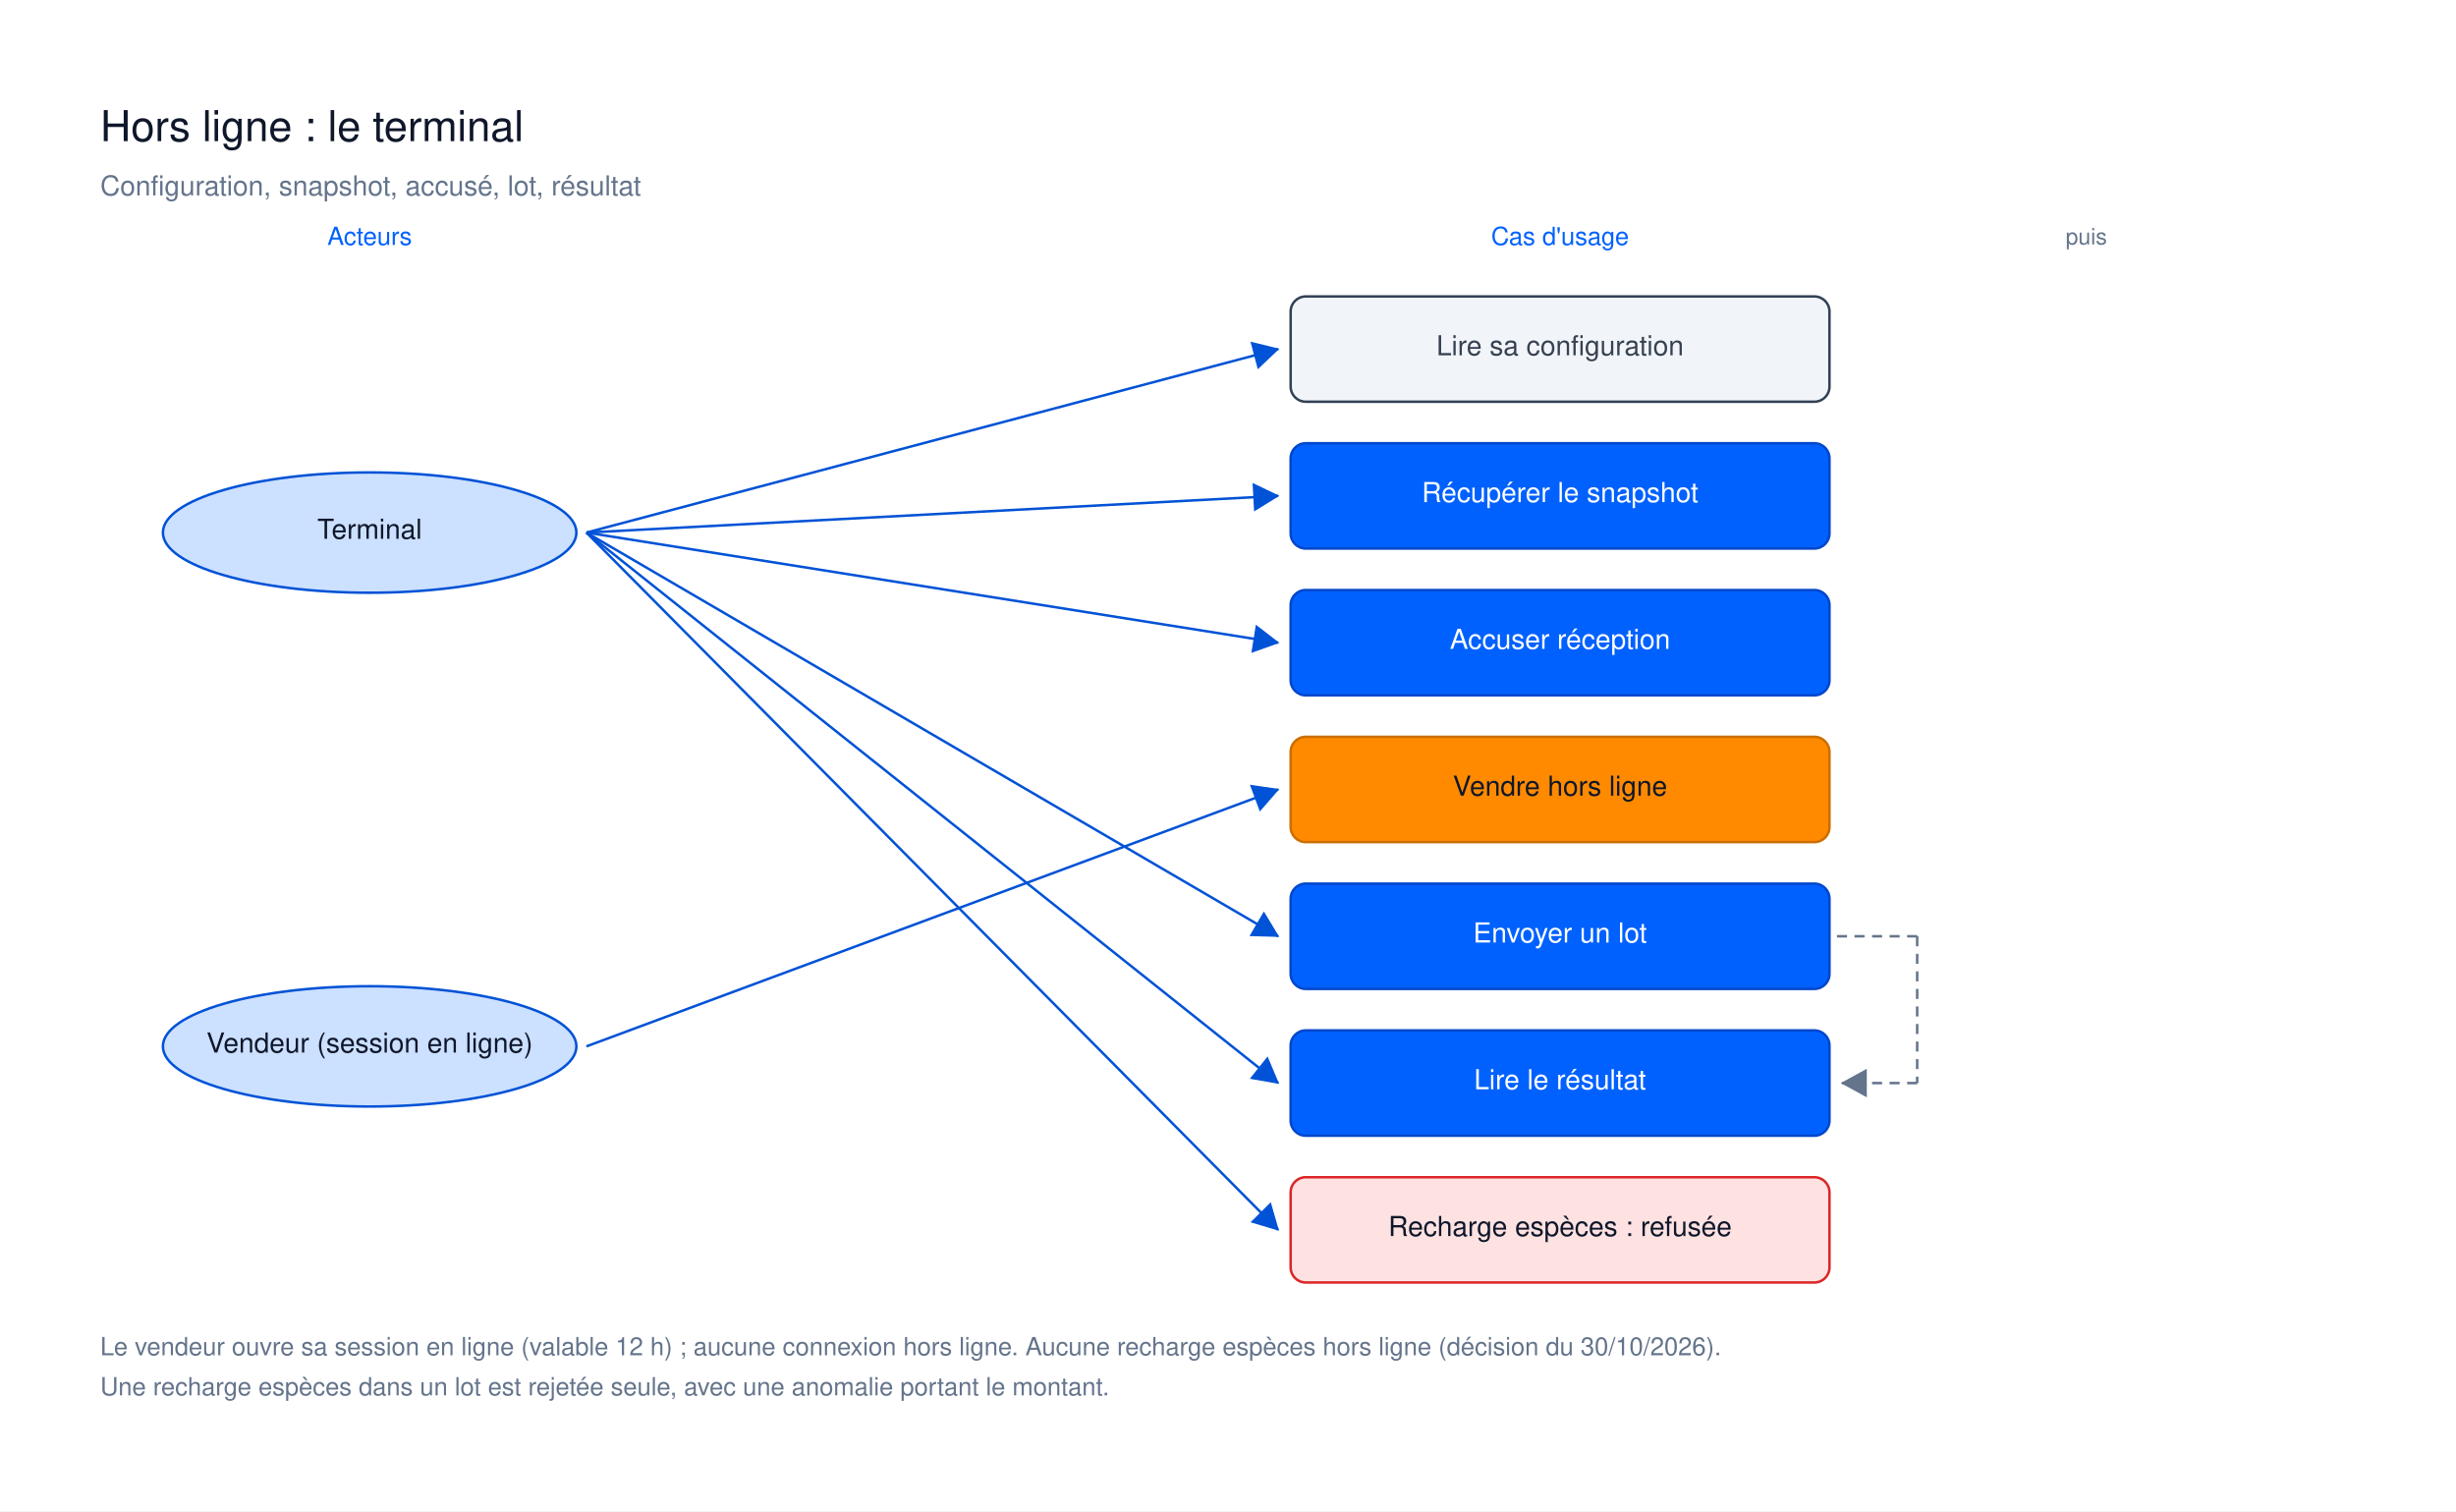
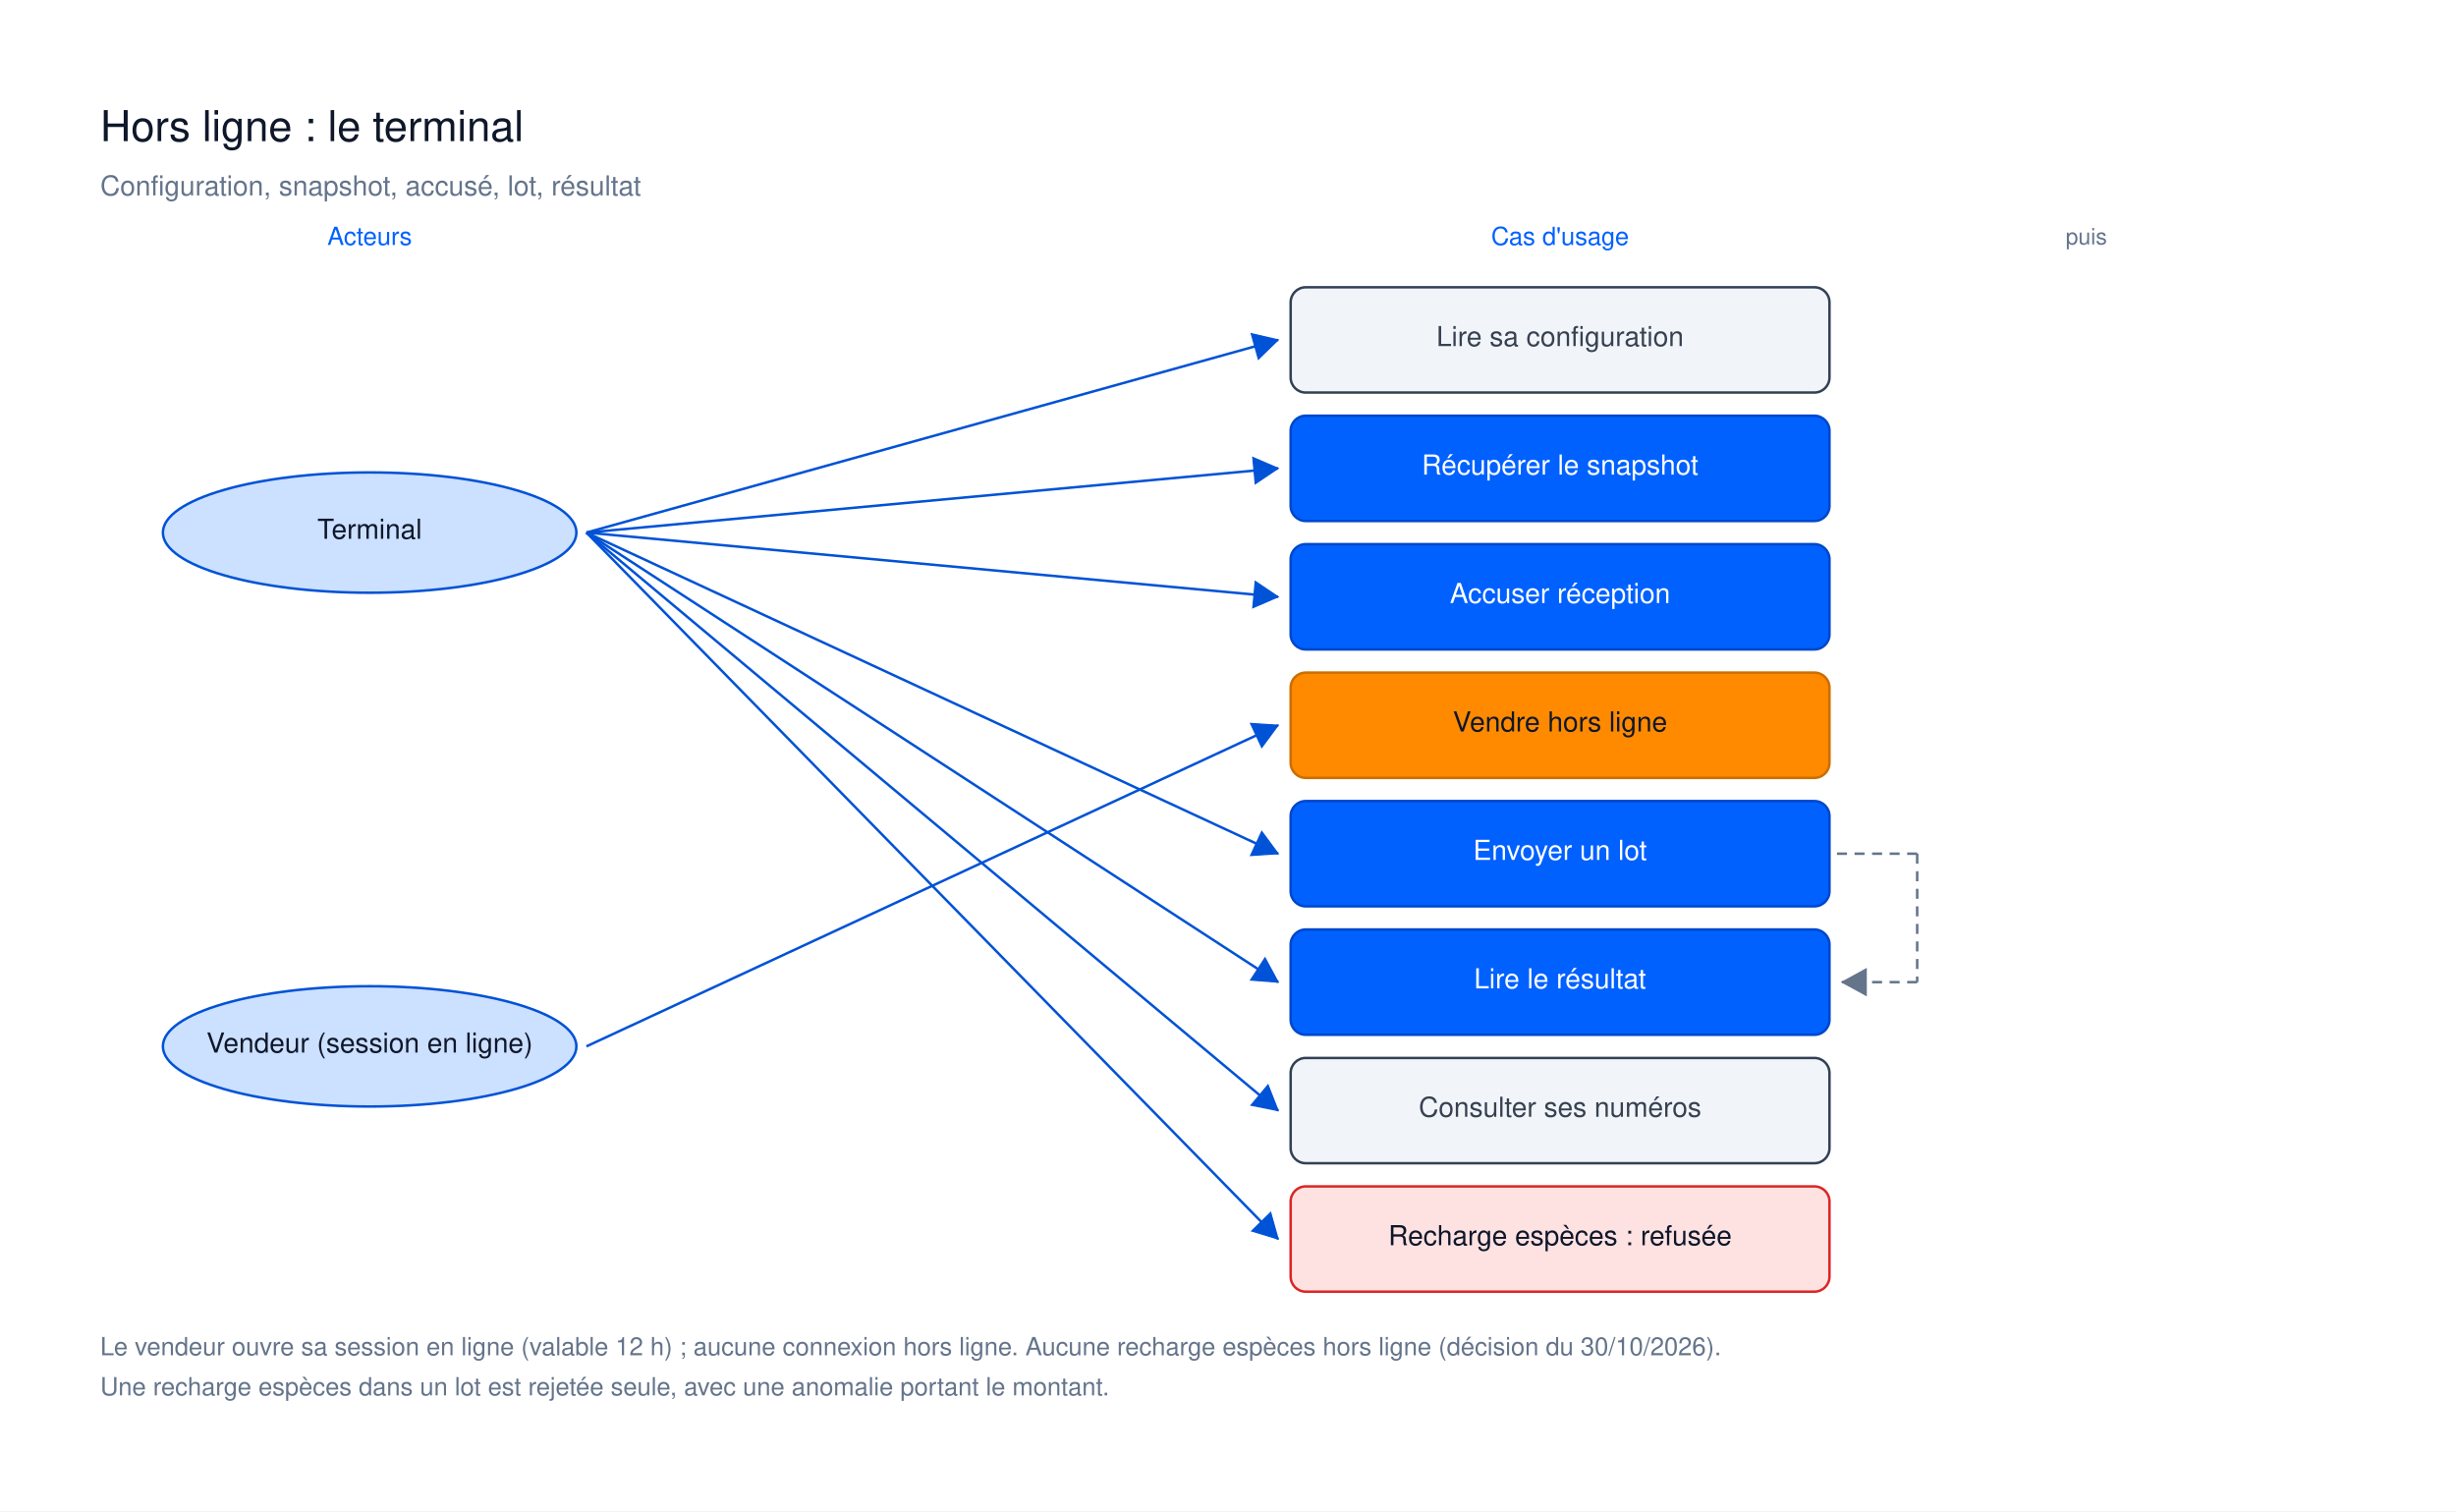
<svg xmlns="http://www.w3.org/2000/svg" width="1960" height="1206" viewBox="0 0 1960 1206">
  <rect width="100%" height="100%" fill="#FFFFFF" />
  <g transform="translate(20,50)">
    <ellipse cx="275.0" cy="375.0" rx="165.0" ry="48.0" fill="#CCE0FF" stroke="#0052D6" stroke-width="2" />
    <ellipse cx="275.0" cy="785.0" rx="165.0" ry="48.0" fill="#CCE0FF" stroke="#0052D6" stroke-width="2" />
-     <rect x="1010" y="186.571" width="430" height="84" rx="12" ry="12" fill="#F1F5F9" stroke="#334155" stroke-width="2" />
-     <rect x="1010" y="303.714" width="430" height="84" rx="12" ry="12" fill="#0061FF" stroke="#0047CC" stroke-width="2" />
-     <rect x="1010" y="420.857" width="430" height="84" rx="12" ry="12" fill="#0061FF" stroke="#0047CC" stroke-width="2" />
-     <rect x="1010" y="538.0" width="430" height="84" rx="12" ry="12" fill="#FF8A00" stroke="#CC6E00" stroke-width="2" />
-     <rect x="1010" y="655.143" width="430" height="84" rx="12" ry="12" fill="#0061FF" stroke="#0047CC" stroke-width="2" />
-     <rect x="1010" y="772.286" width="430" height="84" rx="12" ry="12" fill="#0061FF" stroke="#0047CC" stroke-width="2" />
-     <rect x="1010" y="889.429" width="430" height="84" rx="12" ry="12" fill="#FEE2E2" stroke="#DC2626" stroke-width="2" />
-     <polyline points="448,375.0 1000,228.571" fill="none" stroke="#0052D6" stroke-width="2" />
-     <polygon points="1000,228.571 984.043,243.716 978.634,223.327" fill="#0052D6" stroke="#0052D6" stroke-width="1" />
-     <polyline points="448,375.0 1000,345.714" fill="none" stroke="#0052D6" stroke-width="2" />
-     <polygon points="1000,345.714 981.279,357.27 980.162,336.205" fill="#0052D6" stroke="#0052D6" stroke-width="1" />
-     <polyline points="448,375.0 1000,462.857" fill="none" stroke="#0052D6" stroke-width="2" />
-     <polygon points="1000,462.857 979.275,470.239 982.591,449.406" fill="#0052D6" stroke="#0052D6" stroke-width="1" />
-     <polyline points="448,375.0 1000,697.143" fill="none" stroke="#0052D6" stroke-width="2" />
-     <polygon points="1000,697.143 978.009,696.521 988.641,678.302" fill="#0052D6" stroke="#0052D6" stroke-width="1" />
-     <polyline points="448,375.0 1000,814.286" fill="none" stroke="#0052D6" stroke-width="2" />
-     <polygon points="1000,814.286 978.325,810.516 991.461,794.011" fill="#0052D6" stroke="#0052D6" stroke-width="1" />
-     <polyline points="448,375.0 1000,931.429" fill="none" stroke="#0052D6" stroke-width="2" />
-     <polygon points="1000,931.429 978.915,925.15 993.891,910.294" fill="#0052D6" stroke="#0052D6" stroke-width="1" />
-     <polyline points="448,785.0 1000,580.0" fill="none" stroke="#0052D6" stroke-width="2" />
-     <polygon points="1000,580.0 985.573,596.609 978.229,576.834" fill="#0052D6" stroke="#0052D6" stroke-width="1" />
-     <polyline points="1446,697.143 1510,697.143" fill="none" stroke="#64748B" stroke-width="2" stroke-dasharray="8,6" />
-     <polyline points="1510,697.143 1510,814.286" fill="none" stroke="#64748B" stroke-width="2" stroke-dasharray="8,6" />
-     <polyline points="1510,814.286 1450,814.286" fill="none" stroke="#64748B" stroke-width="2" stroke-dasharray="8,6" />
-     <polygon points="1450,814.286 1469.307,803.738 1469.307,824.833" fill="#64748B" stroke="#64748B" stroke-width="1" />
+     <rect x="1010" y="179.25" width="430" height="84" rx="12" ry="12" fill="#F1F5F9" stroke="#334155" stroke-width="2" />
+     <rect x="1010" y="281.75" width="430" height="84" rx="12" ry="12" fill="#0061FF" stroke="#0047CC" stroke-width="2" />
+     <rect x="1010" y="384.25" width="430" height="84" rx="12" ry="12" fill="#0061FF" stroke="#0047CC" stroke-width="2" />
+     <rect x="1010" y="486.75" width="430" height="84" rx="12" ry="12" fill="#FF8A00" stroke="#CC6E00" stroke-width="2" />
+     <rect x="1010" y="589.25" width="430" height="84" rx="12" ry="12" fill="#0061FF" stroke="#0047CC" stroke-width="2" />
+     <rect x="1010" y="691.75" width="430" height="84" rx="12" ry="12" fill="#0061FF" stroke="#0047CC" stroke-width="2" />
+     <rect x="1010" y="794.25" width="430" height="84" rx="12" ry="12" fill="#F1F5F9" stroke="#334155" stroke-width="2" />
+     <rect x="1010" y="896.75" width="430" height="84" rx="12" ry="12" fill="#FEE2E2" stroke="#DC2626" stroke-width="2" />
+     <polyline points="448,375.0 1000,221.25" fill="none" stroke="#0052D6" stroke-width="2" />
+     <polygon points="1000,221.25 984.231,236.591 978.571,216.27" fill="#0052D6" stroke="#0052D6" stroke-width="1" />
+     <polyline points="448,375.0 1000,323.75" fill="none" stroke="#0052D6" stroke-width="2" />
+     <polygon points="1000,323.75 981.751,336.037 979.801,315.033" fill="#0052D6" stroke="#0052D6" stroke-width="1" />
+     <polyline points="448,375.0 1000,426.25" fill="none" stroke="#0052D6" stroke-width="2" />
+     <polygon points="1000,426.25 979.801,434.967 981.751,413.963" fill="#0052D6" stroke="#0052D6" stroke-width="1" />
+     <polyline points="448,375.0 1000,631.25" fill="none" stroke="#0052D6" stroke-width="2" />
+     <polygon points="1000,631.25 978.047,632.687 986.929,613.554" fill="#0052D6" stroke="#0052D6" stroke-width="1" />
+     <polyline points="448,375.0 1000,733.75" fill="none" stroke="#0052D6" stroke-width="2" />
+     <polygon points="1000,733.75 978.064,732.073 989.559,714.385" fill="#0052D6" stroke="#0052D6" stroke-width="1" />
+     <polyline points="448,375.0 1000,836.25" fill="none" stroke="#0052D6" stroke-width="2" />
+     <polygon points="1000,836.25 978.422,831.964 991.948,815.777" fill="#0052D6" stroke="#0052D6" stroke-width="1" />
+     <polyline points="448,375.0 1000,938.75" fill="none" stroke="#0052D6" stroke-width="2" />
+     <polygon points="1000,938.75 978.956,932.334 994.029,917.576" fill="#0052D6" stroke="#0052D6" stroke-width="1" />
+     <polyline points="448,785.0 1000,528.75" fill="none" stroke="#0052D6" stroke-width="2" />
+     <polygon points="1000,528.75 986.929,546.446 978.047,527.313" fill="#0052D6" stroke="#0052D6" stroke-width="1" />
+     <polyline points="1446,631.25 1510,631.25" fill="none" stroke="#64748B" stroke-width="2" stroke-dasharray="8,6" />
+     <polyline points="1510,631.25 1510,733.75" fill="none" stroke="#64748B" stroke-width="2" stroke-dasharray="8,6" />
+     <polyline points="1510,733.75 1450,733.75" fill="none" stroke="#64748B" stroke-width="2" stroke-dasharray="8,6" />
+     <polygon points="1450,733.75 1469.307,723.203 1469.307,744.297" fill="#64748B" stroke="#64748B" stroke-width="1" />
    <text x="60" y="62.65" font-family="Helvetica Neue, Helvetica, Arial, sans-serif" font-size="34" font-weight="400" fill="#0F172A" text-anchor="start">Hors ligne : le terminal</text>
    <text x="60" y="105.95" font-family="Helvetica Neue, Helvetica, Arial, sans-serif" font-size="22" font-weight="400" fill="#64748B" text-anchor="start">Configuration, snapshot, accusé, lot, résultat</text>
    <text x="275.0" y="145.5" font-family="Helvetica Neue, Helvetica, Arial, sans-serif" font-size="20" font-weight="400" fill="#0061FF" text-anchor="middle">Acteurs</text>
    <text x="1225.0" y="145.5" font-family="Helvetica Neue, Helvetica, Arial, sans-serif" font-size="20" font-weight="400" fill="#0061FF" text-anchor="middle">Cas d'usage</text>
    <text x="275.0" y="379.95" font-family="Helvetica Neue, Helvetica, Arial, sans-serif" font-size="22" font-weight="400" fill="#0F172A" text-anchor="middle">Terminal</text>
    <text x="275.0" y="789.95" font-family="Helvetica Neue, Helvetica, Arial, sans-serif" font-size="22" font-weight="400" fill="#0F172A" text-anchor="middle">Vendeur (session en ligne)</text>
-     <text x="1225.0" y="233.521" font-family="Helvetica Neue, Helvetica, Arial, sans-serif" font-size="22" font-weight="400" fill="#374151" text-anchor="middle">Lire sa configuration</text>
-     <text x="1225.0" y="350.664" font-family="Helvetica Neue, Helvetica, Arial, sans-serif" font-size="22" font-weight="400" fill="#FFFFFF" text-anchor="middle">Récupérer le snapshot</text>
-     <text x="1225.0" y="467.807" font-family="Helvetica Neue, Helvetica, Arial, sans-serif" font-size="22" font-weight="400" fill="#FFFFFF" text-anchor="middle">Accuser réception</text>
-     <text x="1225.0" y="584.95" font-family="Helvetica Neue, Helvetica, Arial, sans-serif" font-size="22" font-weight="400" fill="#0F172A" text-anchor="middle">Vendre hors ligne</text>
-     <text x="1225.0" y="702.093" font-family="Helvetica Neue, Helvetica, Arial, sans-serif" font-size="22" font-weight="400" fill="#FFFFFF" text-anchor="middle">Envoyer un lot</text>
-     <text x="1225.0" y="819.236" font-family="Helvetica Neue, Helvetica, Arial, sans-serif" font-size="22" font-weight="400" fill="#FFFFFF" text-anchor="middle">Lire le résultat</text>
-     <text x="1225.0" y="936.379" font-family="Helvetica Neue, Helvetica, Arial, sans-serif" font-size="22" font-weight="400" fill="#0F172A" text-anchor="middle">Recharge espèces : refusée</text>
+     <text x="1225.0" y="226.2" font-family="Helvetica Neue, Helvetica, Arial, sans-serif" font-size="22" font-weight="400" fill="#374151" text-anchor="middle">Lire sa configuration</text>
+     <text x="1225.0" y="328.7" font-family="Helvetica Neue, Helvetica, Arial, sans-serif" font-size="22" font-weight="400" fill="#FFFFFF" text-anchor="middle">Récupérer le snapshot</text>
+     <text x="1225.0" y="431.2" font-family="Helvetica Neue, Helvetica, Arial, sans-serif" font-size="22" font-weight="400" fill="#FFFFFF" text-anchor="middle">Accuser réception</text>
+     <text x="1225.0" y="533.7" font-family="Helvetica Neue, Helvetica, Arial, sans-serif" font-size="22" font-weight="400" fill="#0F172A" text-anchor="middle">Vendre hors ligne</text>
+     <text x="1225.0" y="636.2" font-family="Helvetica Neue, Helvetica, Arial, sans-serif" font-size="22" font-weight="400" fill="#FFFFFF" text-anchor="middle">Envoyer un lot</text>
+     <text x="1225.0" y="738.7" font-family="Helvetica Neue, Helvetica, Arial, sans-serif" font-size="22" font-weight="400" fill="#FFFFFF" text-anchor="middle">Lire le résultat</text>
+     <text x="1225.0" y="841.2" font-family="Helvetica Neue, Helvetica, Arial, sans-serif" font-size="22" font-weight="400" fill="#374151" text-anchor="middle">Consulter ses numéros</text>
+     <text x="1225.0" y="943.7" font-family="Helvetica Neue, Helvetica, Arial, sans-serif" font-size="22" font-weight="400" fill="#0F172A" text-anchor="middle">Recharge espèces : refusée</text>
    <text x="1645.0" y="145.05" font-family="Helvetica Neue, Helvetica, Arial, sans-serif" font-size="18" font-weight="400" fill="#64748B" text-anchor="middle">puis</text>
    <text x="60" y="1031.5" font-family="Helvetica Neue, Helvetica, Arial, sans-serif" font-size="20" font-weight="400" fill="#64748B" text-anchor="start">Le vendeur ouvre sa session en ligne (valable 12 h) ; aucune connexion hors ligne. Aucune recharge espèces hors ligne (décision du 30/10/2026).</text>
    <text x="60" y="1063.5" font-family="Helvetica Neue, Helvetica, Arial, sans-serif" font-size="20" font-weight="400" fill="#64748B" text-anchor="start">Une recharge espèces dans un lot est rejetée seule, avec une anomalie portant le montant.</text>
  </g>
</svg>
